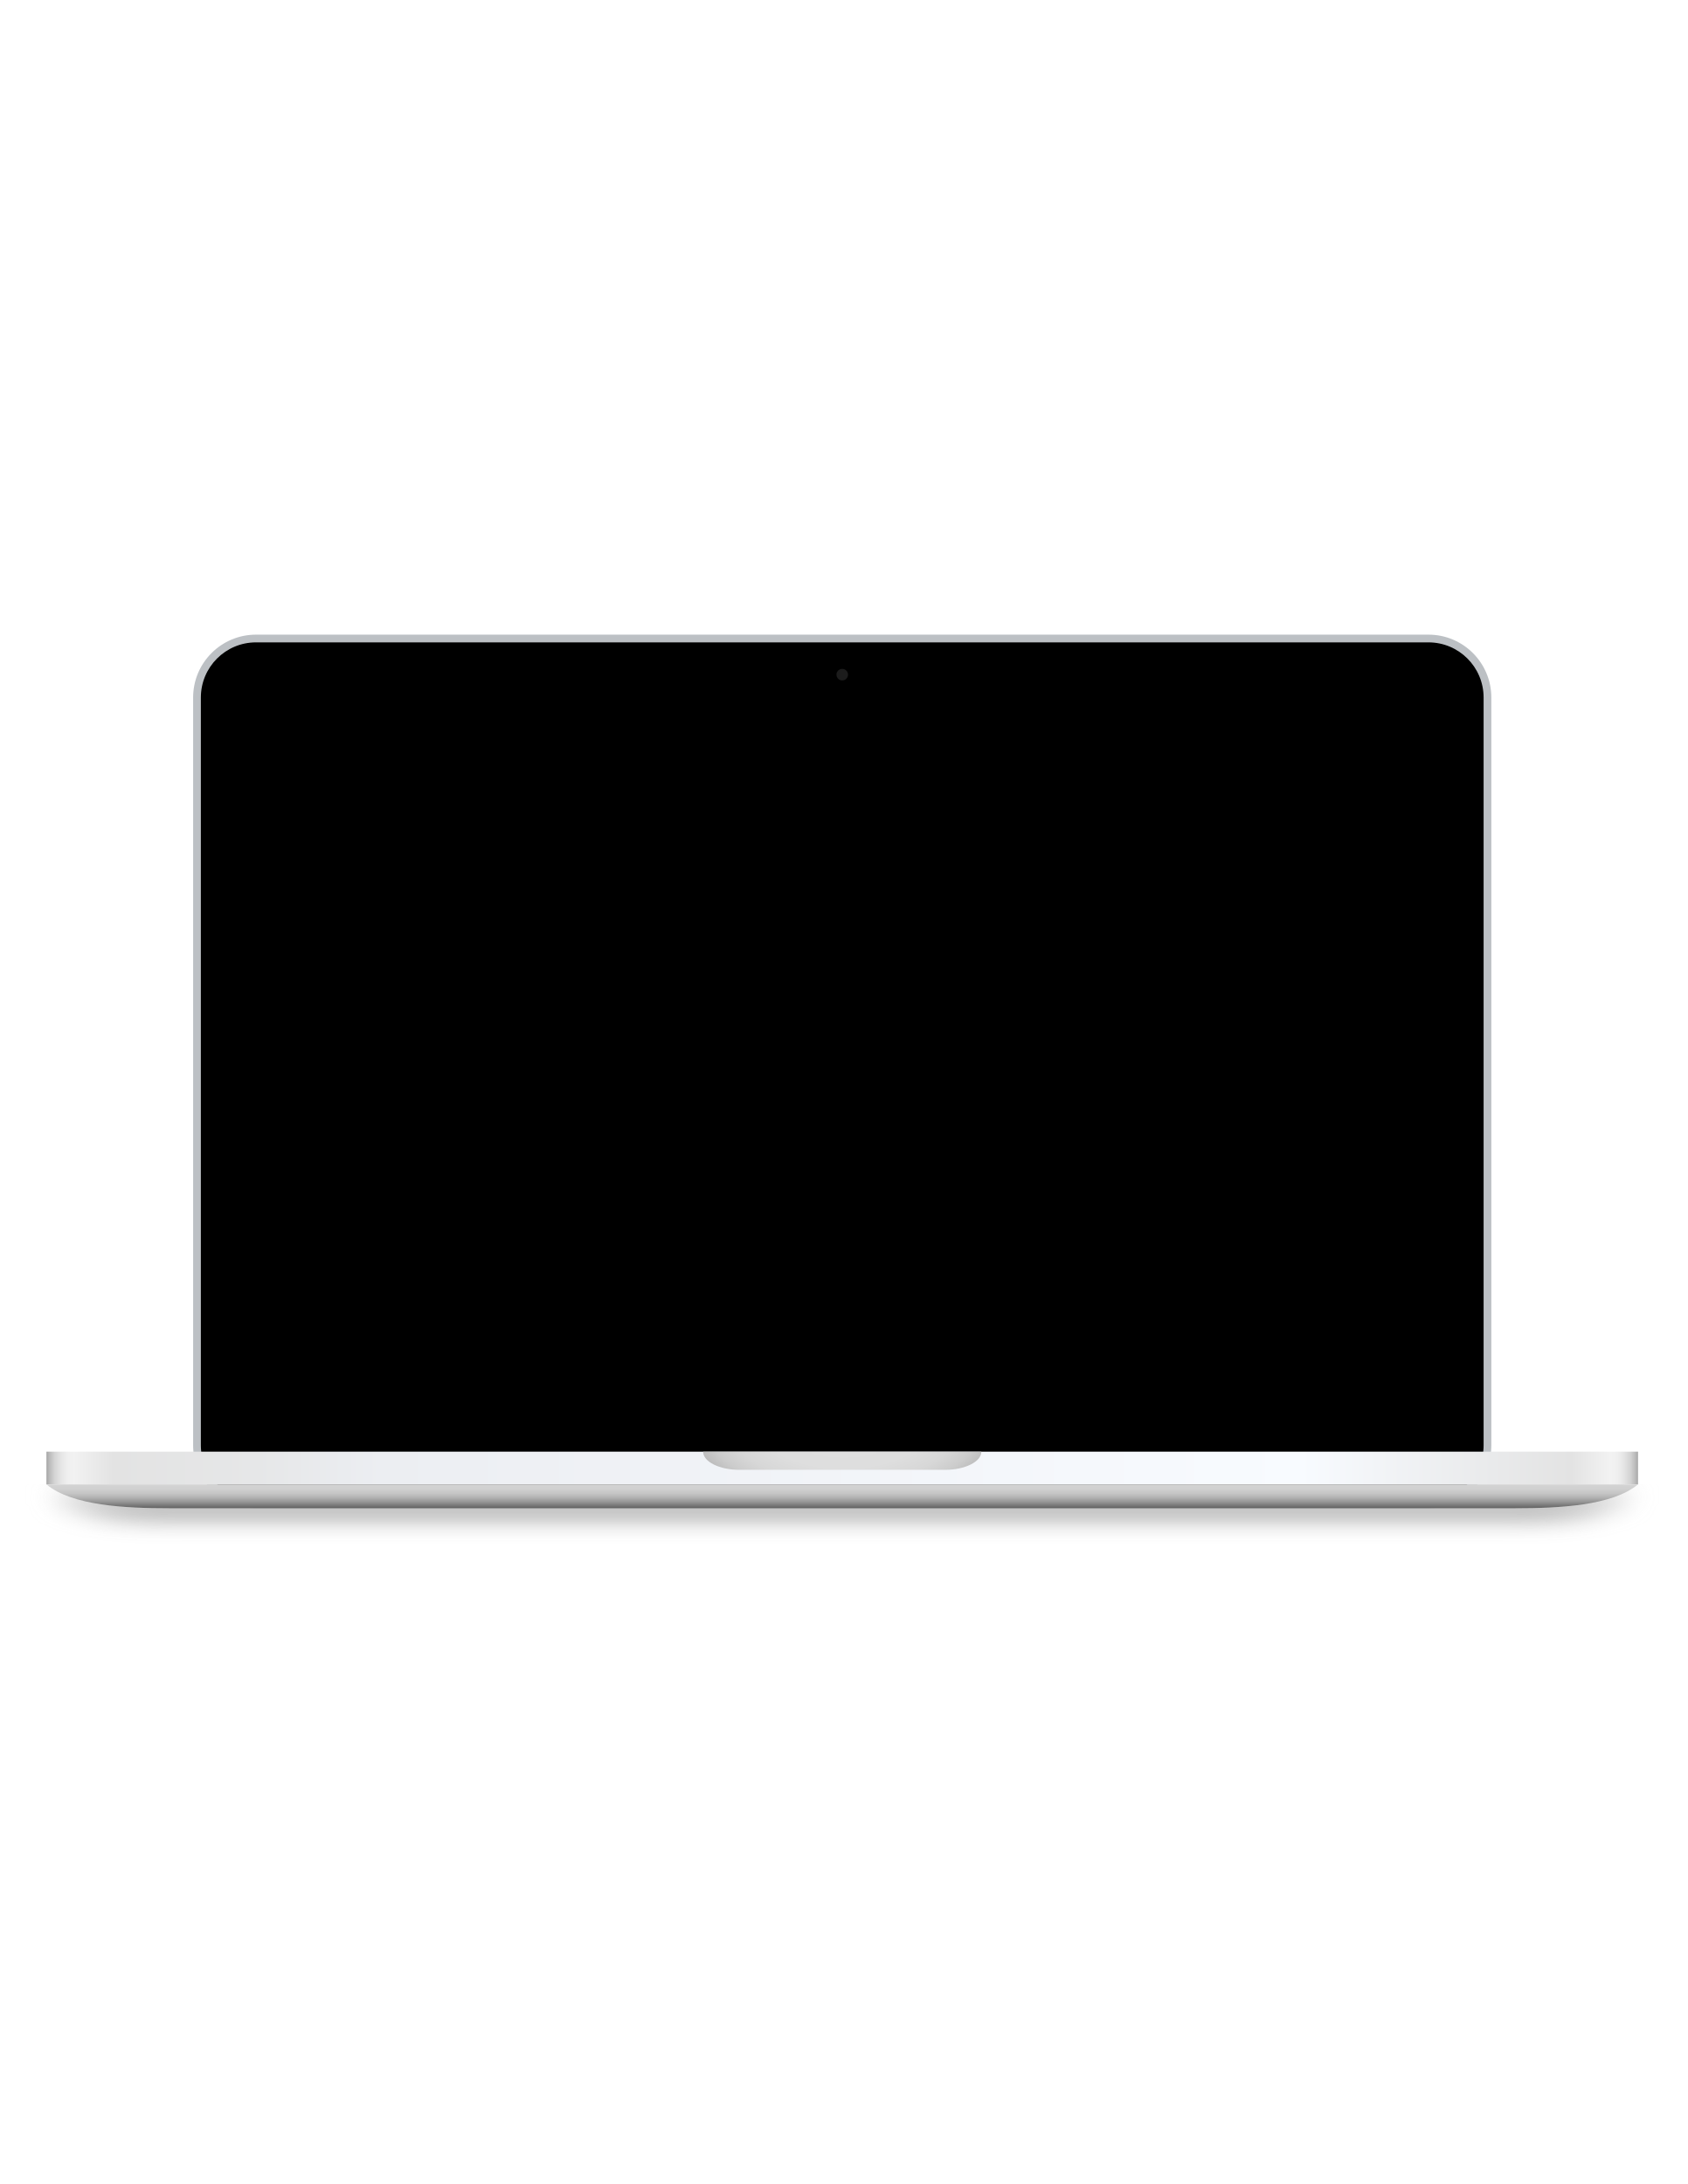
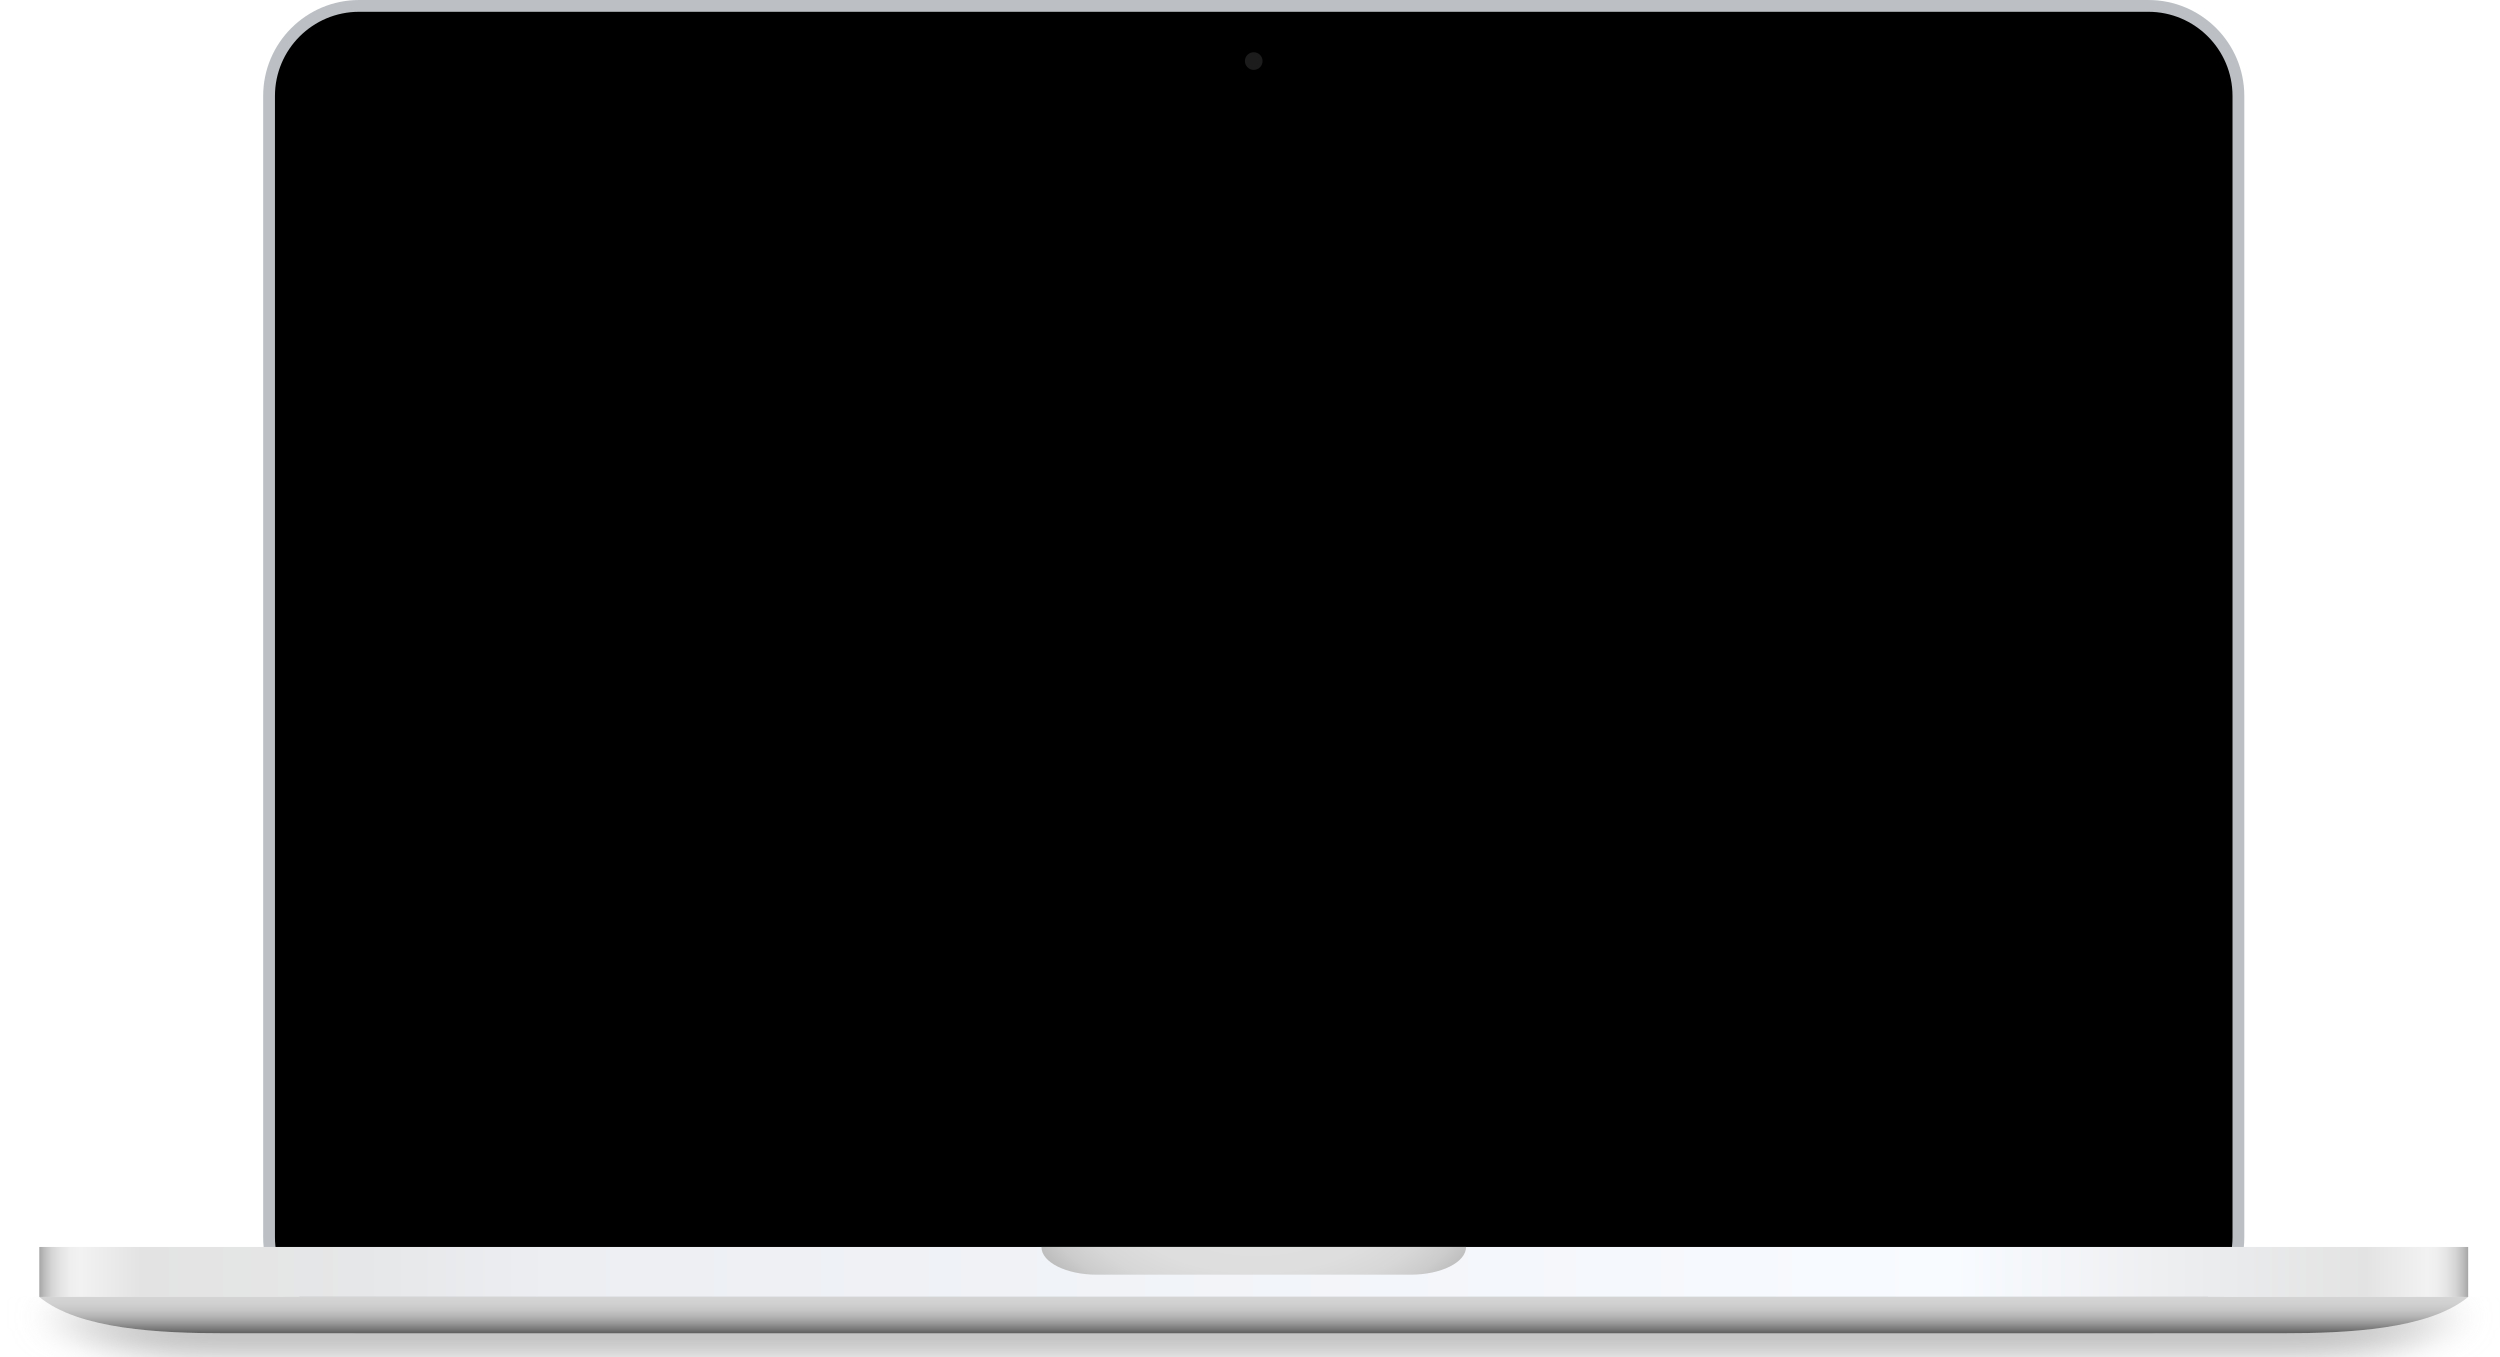
- <svg xmlns="http://www.w3.org/2000/svg" version="1.1" id="Layer_1" x="0px" y="0px" width="612px" height="792px" viewBox="0 0 612 792" enable-background="new 0 0 612 792" xml:space="preserve">
-   <filter height="400%" width="120%" id="dropShadow" y="-40%" x="-10%">
-     <feGaussianBlur stdDeviation="4" in="SourceGraphic" />
-     <feOffset dy="3.4" dx="0" />
+ <svg xmlns="http://www.w3.org/2000/svg" version="1.1" id="Layer_1" x="0px" y="0px" width="594px" height="322.355px" viewBox="7.5 192.145 594 322.355" enable-background="new 7.5 192.145 594 322.355" xml:space="preserve">
+   <filter id="dropShadow" x="-10%" y="-40%" width="120%" height="400%">
+     <feGaussianBlur in="SourceGraphic" stdDeviation="4" />
+     <feOffset dx="0" dy="3.4" />
    <feMerge>
      <feMergeNode />
      <feMergeNode in="SourceGraphic" />
    </feMerge>
  </filter>
  <g id="Set">
-     <path fill="#BCC0C4" d="M92.837,230.145h425.1c12.598,0,22.81,10.212,22.81,22.81v271.17c0,12.598-10.212,22.81-22.81,22.81H92.838   c-12.598,0-22.81-10.212-22.81-22.81l0,0v-271.17C70.029,240.356,80.241,230.145,92.837,230.145L92.837,230.145z" />
-     <path d="M92.838,232.946h425.1c11.05,0,20.007,8.958,20.007,20.008v271.17c0,11.051-8.957,20.008-20.007,20.008h-425.1   c-11.051,0-20.009-8.958-20.009-20.008V252.955C72.83,241.904,81.788,232.946,92.838,232.946L92.838,232.946z" />
-     <rect x="94.563" y="254.149" width="421.648" height="257.249" />
-     <linearGradient id="SVGID_1_" gradientUnits="userSpaceOnUse" x1="26.954" y1="303.094" x2="961.443" y2="303.094" gradientTransform="matrix(0.6176 0 0 -0.6176 0.1912 719.5397)">
+     <path fill="#BCC0C4" d="M92.837,192.145h425.101c12.598,0,22.81,10.212,22.81,22.81v271.17c0,12.598-10.212,22.81-22.81,22.81   h-425.1c-12.598,0-22.81-10.212-22.81-22.81l0,0v-271.17C70.029,202.356,80.241,192.145,92.837,192.145L92.837,192.145z" />
+     <path d="M92.838,194.946h425.1c11.051,0,20.008,8.958,20.008,20.008v271.17c0,11.051-8.957,20.008-20.008,20.008h-425.1   c-11.051,0-20.009-8.958-20.009-20.008V214.955C72.83,203.904,81.788,194.946,92.838,194.946L92.838,194.946z" />
+     <rect x="94.563" y="216.149" width="421.648" height="257.25" />
+     <linearGradient id="SVGID_1_" gradientUnits="userSpaceOnUse" x1="26.64" y1="427.089" x2="961.066" y2="427.089" gradientTransform="matrix(0.6176 0 0 0.6176 0.3826 230.592)">
      <stop offset="0" style="stop-color:#A6A6A6" />
      <stop offset="0.002" style="stop-color:#BCBCBC" />
      <stop offset="0.005" style="stop-color:#D4D4D4" />
      <stop offset="0.009" style="stop-color:#E5E5E5" />
      <stop offset="0.013" style="stop-color:#EFEFEF" />
      <stop offset="0.017" style="stop-color:#F2F2F2" />
      <stop offset="0.042" style="stop-color:#E3E3E3" />
      <stop offset="0.132" style="stop-color:#E6E7E8" />
      <stop offset="0.211" style="stop-color:#ECEEF2" />
      <stop offset="0.788" style="stop-color:#F8FBFF" />
      <stop offset="0.958" style="stop-color:#E3E3E3" />
      <stop offset="0.983" style="stop-color:#F2F2F2" />
      <stop offset="0.987" style="stop-color:#EFEFEF" />
      <stop offset="0.991" style="stop-color:#E5E5E5" />
      <stop offset="0.995" style="stop-color:#D4D4D4" />
      <stop offset="0.998" style="stop-color:#BCBCBC" />
      <stop offset="1" style="stop-color:#A6A6A6" />
    </linearGradient>
-     <rect x="16.836" y="526.423" fill="url(#SVGID_1_)" width="577.102" height="11.878" />
+     <rect x="16.836" y="488.423" fill="url(#SVGID_1_)" width="577.102" height="11.878" />
    <g filter="url(#dropShadow)">
-       <linearGradient id="SVGID_2_" gradientUnits="userSpaceOnUse" x1="494.199" y1="271.902" x2="494.199" y2="257.922" gradientTransform="matrix(0.6176 0 0 -0.6176 0.1912 706.2155)">
+       <linearGradient id="SVGID_2_" gradientUnits="userSpaceOnUse" x1="493.856" y1="458.26" x2="493.856" y2="472.238" gradientTransform="matrix(0.6176 0 0 0.6176 0.3826 217.2678)">
        <stop offset="0" style="stop-color:#D4D4D4" />
        <stop offset="0.193" style="stop-color:#D0D0D0" />
        <stop offset="0.376" style="stop-color:#C5C5C5" />
        <stop offset="0.555" style="stop-color:#B2B2B2" />
        <stop offset="0.731" style="stop-color:#979797" />
        <stop offset="0.903" style="stop-color:#757575" />
        <stop offset="1" style="stop-color:#5E5E5E" />
      </linearGradient>
-       <path fill="url(#SVGID_2_)" d="M16.836,538.301L16.836,538.301c9.423,7.744,28.603,8.633,44.406,8.633h488.29    c15.805,0,34.984-0.889,44.407-8.633H16.836z" />
+       <path fill="url(#SVGID_2_)" d="M16.836,500.301L16.836,500.301c9.423,7.744,28.603,8.633,44.406,8.633h488.29    c15.805,0,34.983-0.889,44.407-8.633H16.836z" />
    </g>
-     <radialGradient id="SVGID_3_" cx="495.193" cy="489.448" r="102.109" gradientTransform="matrix(0.6176 0 0 -0.3088 0.1912 668.2591)" gradientUnits="userSpaceOnUse">
+     <radialGradient id="SVGID_3_" cx="494.885" cy="178.376" r="102.109" gradientTransform="matrix(0.6176 0 0 0.3088 0.3826 424.0348)" gradientUnits="userSpaceOnUse">
      <stop offset="0" style="stop-color:#E0E0E0" />
      <stop offset="0.486" style="stop-color:#DEDEDE" />
      <stop offset="0.661" style="stop-color:#D7D7D7" />
      <stop offset="0.786" style="stop-color:#CCCCCC" />
      <stop offset="0.887" style="stop-color:#BBBBBB" />
      <stop offset="0.972" style="stop-color:#A5A5A5" />
      <stop offset="1" style="stop-color:#9C9C9C" />
    </radialGradient>
-     <path fill="url(#SVGID_3_)" d="M254.944,526.423h100.888c0,3.64-5.9,6.59-13.179,6.59h-74.53   C260.844,533.013,254.944,530.062,254.944,526.423z" />
-     <circle fill="#1C1C1C" cx="305.388" cy="244.655" r="2.097" />
+     <path fill="url(#SVGID_3_)" d="M254.944,488.423h100.888c0,3.64-5.9,6.59-13.179,6.59h-74.53   C260.844,495.013,254.944,492.062,254.944,488.423z" />
+     <circle fill="#1C1C1C" cx="305.388" cy="206.655" r="2.097" />
  </g>
</svg>
